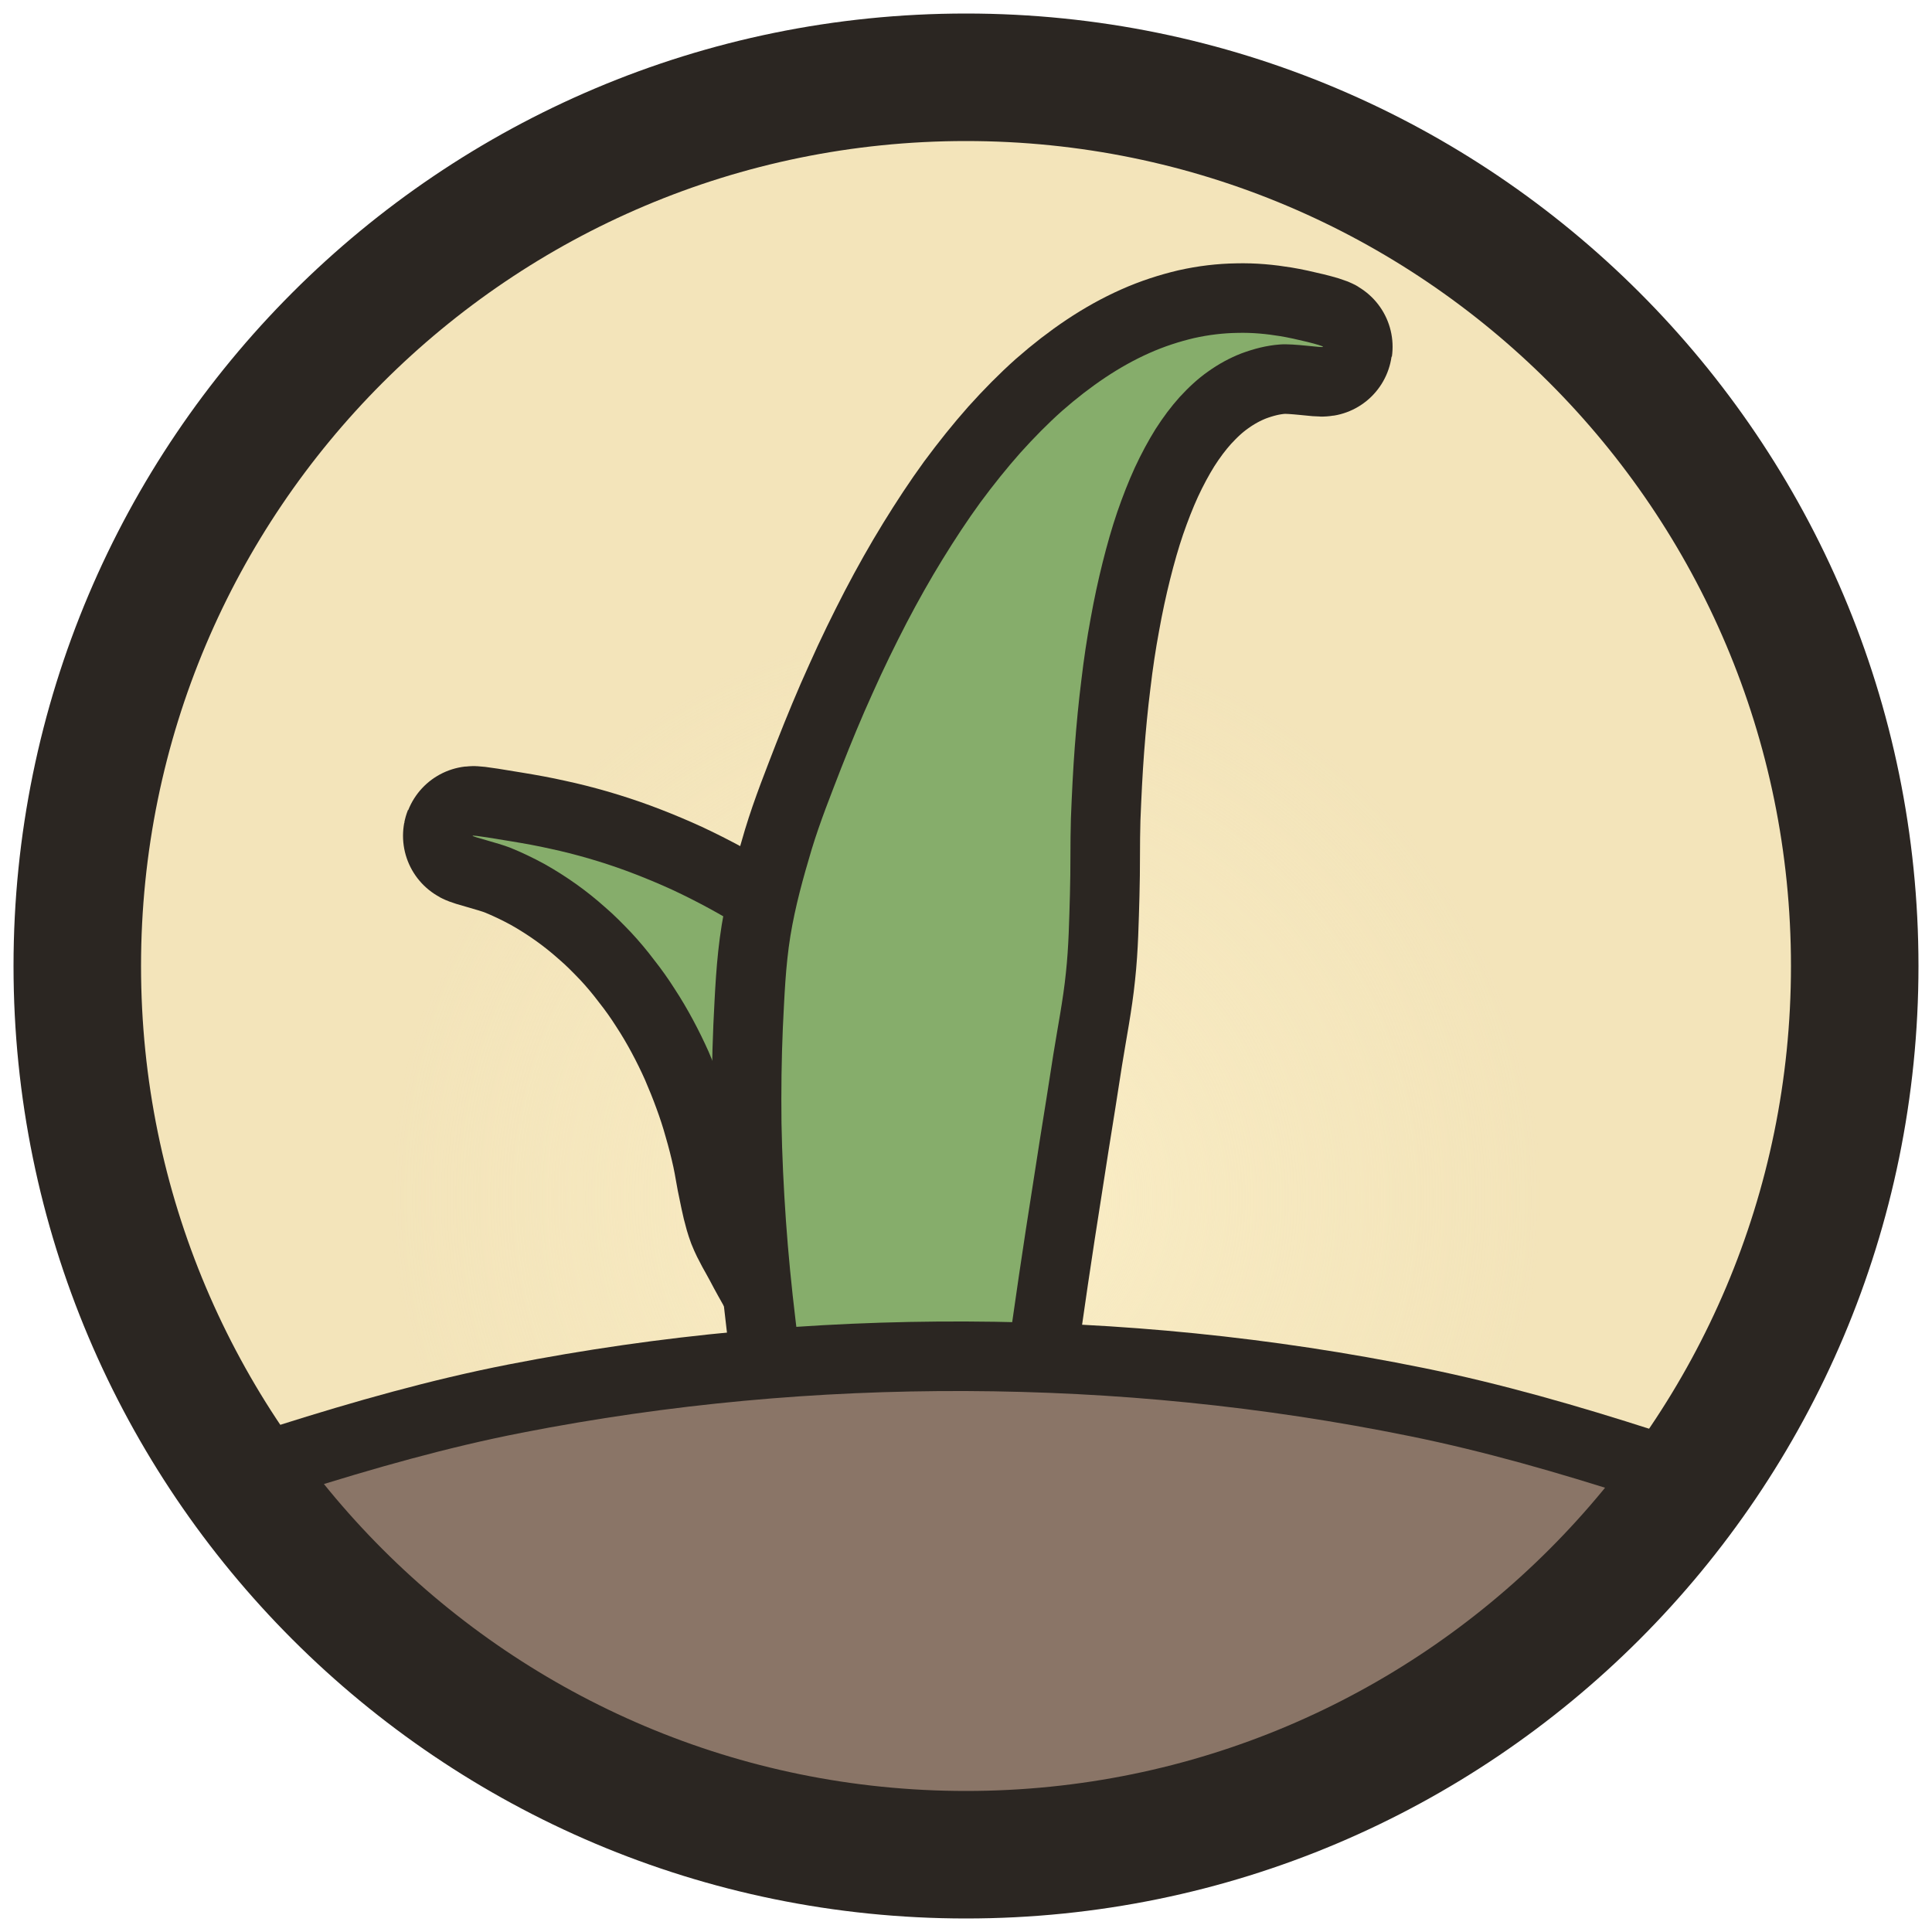
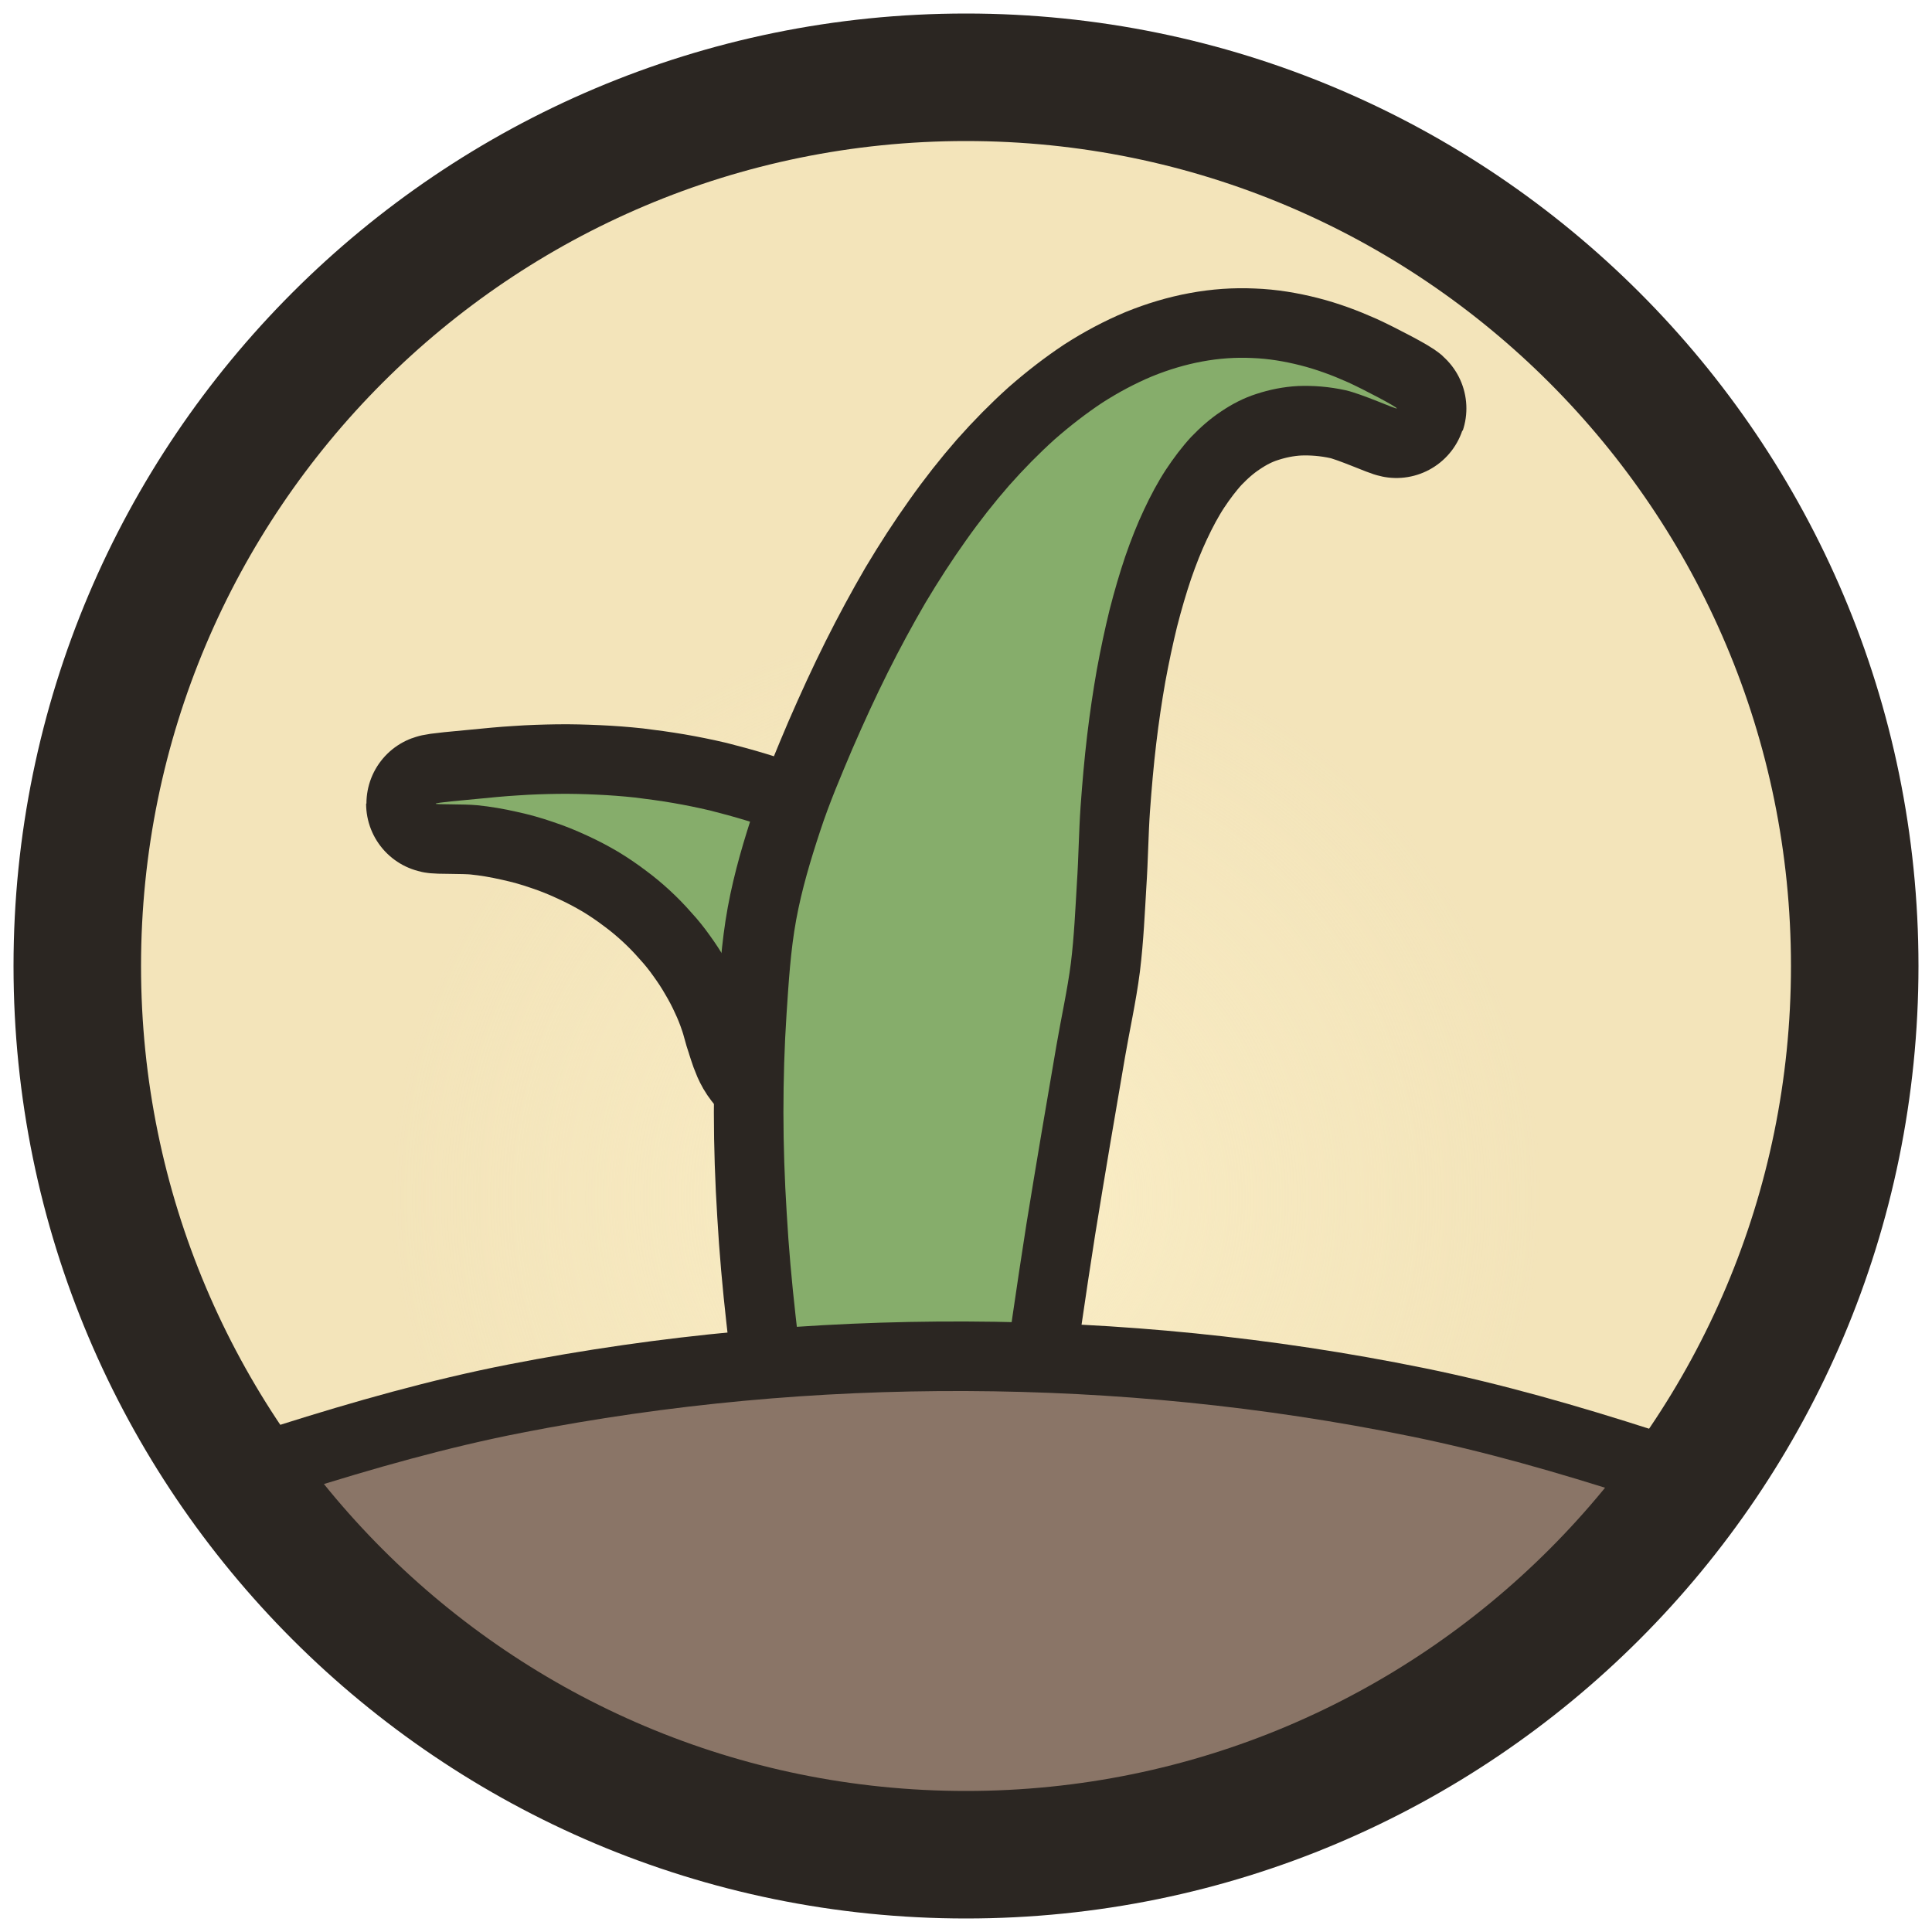
<svg xmlns="http://www.w3.org/2000/svg" viewBox="0 0 100 100">
  <g>
    <path d="M4 50a46 46 0 1 0 92 0a46 46 0 1 0 -92 0Z" fill="#f3e4ba" />
  </g>
  <clipPath id="rc">
    <path d="M4 50a46 46 0 1 0 92 0a46 46 0 1 0 -92 0Z" />
  </clipPath>
  <g clip-path="url(#rc)">
    <radialGradient id="gb">
      <stop offset="0" stop-color="#fbefc8" stop-opacity="0.95" />
      <stop offset="0.45" stop-color="#fbefc8" stop-opacity="0.43" />
      <stop offset="1" stop-color="#fbefc8" stop-opacity="0" />
    </radialGradient>
    <circle cx="50" cy="62" r="30" fill="url(#gb)" />
    <g>
      <g>
-         <path d="M50.73 71.18C51.86 70.69 50.92 69.83 50.98 69.13C51.04 68.44 51.08 67.73 51.08 67.02C51.09 66.31 51.07 65.58 51.01 64.86C50.95 64.14 50.86 63.42 50.73 62.7C50.6 61.98 50.43 61.26 50.23 60.55C50.02 59.84 49.82 59.11 49.49 58.45C49.15 57.79 48.7 57.17 48.23 56.57C47.77 55.98 47.22 55.42 46.69 54.87C46.17 54.32 45.63 53.77 45.09 53.25C44.54 52.73 43.99 52.22 43.42 51.73C42.86 51.24 42.28 50.77 41.7 50.31C41.12 49.86 40.53 49.42 39.93 49.01C39.33 48.59 38.72 48.2 38.1 47.82C37.49 47.45 36.87 47.1 36.24 46.77C35.61 46.44 34.98 46.13 34.34 45.85C33.7 45.57 33.06 45.31 32.41 45.07C31.76 44.83 31.11 44.62 30.46 44.43C29.8 44.24 29.14 44.07 28.48 43.93C27.82 43.78 27.15 43.66 26.48 43.55C25.81 43.44 24.48 43.21 24.46 43.26C24.45 43.31 25.77 43.63 26.39 43.87C27.01 44.12 27.61 44.41 28.18 44.72C28.75 45.04 29.3 45.39 29.82 45.76C30.34 46.13 30.84 46.53 31.31 46.95C31.79 47.36 32.23 47.81 32.66 48.26C33.09 48.72 33.49 49.2 33.86 49.69C34.24 50.17 34.6 50.68 34.93 51.2C35.27 51.72 35.58 52.25 35.87 52.79C36.16 53.33 36.43 53.88 36.68 54.44C36.92 55 37.15 55.56 37.36 56.14C37.57 56.71 37.76 57.29 37.92 57.87C38.09 58.45 38.24 59.04 38.37 59.63C38.5 60.22 38.58 60.83 38.71 61.4C38.83 61.98 38.94 62.54 39.14 63.08C39.35 63.61 39.65 64.08 39.92 64.59C40.18 65.09 40.46 65.58 40.74 66.08C41.02 66.58 41.31 67.08 41.61 67.57C41.9 68.07 42.2 68.57 42.49 69.07C42.79 69.57 43.09 70.07 43.37 70.58C43.66 71.08 42.99 72 44.21 72.1C45.44 72.2 49.6 71.68 50.73 71.18Z" fill="#2b2622" stroke="#2b2622" stroke-width="7.2" stroke-linejoin="round" stroke-linecap="round" />
-         <path d="M50.73 71.18C51.86 70.69 50.92 69.83 50.98 69.13C51.04 68.44 51.08 67.73 51.08 67.02C51.09 66.31 51.07 65.58 51.01 64.86C50.95 64.14 50.86 63.42 50.73 62.7C50.6 61.98 50.43 61.26 50.23 60.55C50.02 59.84 49.82 59.11 49.49 58.45C49.15 57.79 48.7 57.17 48.23 56.57C47.77 55.98 47.22 55.42 46.69 54.87C46.17 54.32 45.63 53.77 45.09 53.25C44.54 52.73 43.99 52.22 43.42 51.73C42.86 51.24 42.28 50.77 41.7 50.31C41.12 49.86 40.53 49.42 39.93 49.01C39.33 48.59 38.72 48.2 38.1 47.82C37.49 47.45 36.87 47.1 36.24 46.77C35.61 46.44 34.98 46.13 34.34 45.85C33.7 45.57 33.06 45.31 32.41 45.07C31.76 44.83 31.11 44.62 30.46 44.43C29.8 44.24 29.14 44.07 28.48 43.93C27.82 43.78 27.15 43.66 26.48 43.55C25.81 43.44 24.48 43.21 24.46 43.26C24.45 43.31 25.77 43.63 26.39 43.87C27.01 44.12 27.61 44.41 28.18 44.72C28.75 45.04 29.3 45.39 29.82 45.76C30.34 46.13 30.84 46.53 31.31 46.95C31.79 47.36 32.23 47.81 32.66 48.26C33.09 48.72 33.49 49.2 33.86 49.69C34.24 50.17 34.6 50.68 34.93 51.2C35.27 51.72 35.58 52.25 35.87 52.79C36.16 53.33 36.43 53.88 36.68 54.44C36.92 55 37.15 55.56 37.36 56.14C37.57 56.71 37.76 57.29 37.92 57.87C38.09 58.45 38.24 59.04 38.37 59.63C38.5 60.22 38.58 60.83 38.71 61.4C38.83 61.98 38.94 62.54 39.14 63.08C39.35 63.61 39.65 64.08 39.92 64.59C40.18 65.09 40.46 65.58 40.74 66.08C41.02 66.58 41.31 67.08 41.61 67.57C41.9 68.07 42.2 68.57 42.49 69.07C42.79 69.57 43.09 70.07 43.37 70.58C43.66 71.08 42.99 72 44.21 72.1C45.44 72.2 49.6 71.68 50.73 71.18Z" fill="#86ad6b" />
+         <path d="M50.69 57.99C51.8 57.5 50.86 56.93 50.89 56.38C50.93 55.84 50.94 55.28 50.92 54.71C50.89 54.15 50.83 53.57 50.73 53C50.64 52.43 50.5 51.85 50.32 51.28C50.15 50.72 49.93 50.15 49.67 49.61C49.41 49.06 49.15 48.49 48.77 48.01C48.39 47.52 47.89 47.11 47.38 46.72C46.88 46.32 46.3 45.99 45.74 45.66C45.18 45.32 44.62 45 44.04 44.7C43.46 44.4 42.88 44.11 42.28 43.85C41.69 43.58 41.09 43.33 40.48 43.1C39.87 42.87 39.26 42.66 38.63 42.47C38.01 42.28 37.38 42.11 36.75 41.95C36.11 41.8 35.47 41.67 34.83 41.56C34.18 41.45 33.53 41.36 32.87 41.28C32.22 41.21 31.56 41.16 30.89 41.13C30.22 41.1 29.55 41.08 28.87 41.09C28.19 41.1 27.51 41.12 26.81 41.17C26.12 41.21 25.42 41.28 24.71 41.35C24 41.42 22.55 41.54 22.55 41.6C22.55 41.65 24.01 41.61 24.71 41.68C25.41 41.75 26.09 41.87 26.75 42.02C27.4 42.16 28.04 42.34 28.64 42.55C29.25 42.75 29.83 42.99 30.39 43.25C30.94 43.5 31.47 43.78 31.98 44.08C32.48 44.38 32.95 44.7 33.4 45.04C33.85 45.37 34.28 45.73 34.67 46.09C35.07 46.46 35.44 46.84 35.78 47.23C36.13 47.61 36.45 48.01 36.74 48.42C37.03 48.82 37.3 49.23 37.54 49.65C37.79 50.07 38.01 50.49 38.2 50.91C38.4 51.33 38.57 51.76 38.71 52.18C38.86 52.6 38.95 53.05 39.09 53.44C39.22 53.84 39.33 54.22 39.52 54.55C39.71 54.88 39.99 55.12 40.23 55.4C40.48 55.68 40.73 55.94 41 56.2C41.26 56.47 41.53 56.72 41.8 56.98C42.07 57.24 42.35 57.49 42.62 57.75C42.9 58.01 43.18 58.27 43.45 58.53C43.72 58.79 43.04 59.42 44.25 59.33C45.46 59.24 49.59 58.48 50.69 57.99Z" fill="#2b2622" stroke="#2b2622" stroke-width="7.2" stroke-linejoin="round" stroke-linecap="round" />
+         <path d="M50.69 57.99C51.8 57.5 50.86 56.93 50.89 56.38C50.93 55.84 50.94 55.28 50.92 54.71C50.89 54.15 50.83 53.57 50.73 53C50.64 52.43 50.5 51.85 50.32 51.28C50.15 50.72 49.93 50.15 49.67 49.61C49.41 49.06 49.15 48.49 48.77 48.01C48.39 47.52 47.89 47.11 47.38 46.72C46.88 46.32 46.3 45.99 45.74 45.66C45.18 45.32 44.62 45 44.04 44.7C43.46 44.4 42.88 44.11 42.28 43.85C41.69 43.58 41.09 43.33 40.48 43.1C39.87 42.87 39.26 42.66 38.63 42.47C38.01 42.28 37.38 42.11 36.75 41.95C36.11 41.8 35.47 41.67 34.83 41.56C34.18 41.45 33.53 41.36 32.87 41.28C32.22 41.21 31.56 41.16 30.89 41.13C30.22 41.1 29.55 41.08 28.87 41.09C28.19 41.1 27.51 41.12 26.81 41.17C26.12 41.21 25.42 41.28 24.71 41.35C24 41.42 22.55 41.54 22.55 41.6C22.55 41.65 24.01 41.61 24.71 41.68C25.41 41.75 26.09 41.87 26.75 42.02C27.4 42.16 28.04 42.34 28.64 42.55C29.25 42.75 29.83 42.99 30.39 43.25C30.94 43.5 31.47 43.78 31.98 44.08C32.48 44.38 32.95 44.7 33.4 45.04C33.85 45.37 34.28 45.73 34.67 46.09C35.07 46.46 35.44 46.84 35.78 47.23C36.13 47.61 36.45 48.01 36.74 48.42C37.03 48.82 37.3 49.23 37.54 49.65C37.79 50.07 38.01 50.49 38.2 50.91C38.4 51.33 38.57 51.76 38.71 52.18C38.86 52.6 38.95 53.05 39.09 53.44C39.22 53.84 39.33 54.22 39.52 54.55C39.71 54.88 39.99 55.12 40.23 55.4C40.48 55.68 40.73 55.94 41 56.2C41.26 56.47 41.53 56.72 41.8 56.98C42.07 57.24 42.35 57.49 42.62 57.75C42.9 58.01 43.18 58.27 43.45 58.53C43.72 58.79 43.04 59.42 44.25 59.33C45.46 59.24 49.59 58.48 50.69 57.99Z" fill="#86ad6b" />
      </g>
    </g>
    <g>
      <g>
-         <path d="M51.18 78.52C52.66 77.6 51.53 75.09 51.74 73.41C51.94 71.72 52.17 70.07 52.39 68.44C52.62 66.81 52.86 65.2 53.1 63.63C53.34 62.06 53.59 60.52 53.82 59.01C54.06 57.5 54.3 56.03 54.52 54.58C54.75 53.14 55.03 51.74 55.17 50.36C55.32 48.97 55.34 47.61 55.38 46.28C55.42 44.94 55.39 43.63 55.43 42.36C55.48 41.09 55.54 39.85 55.63 38.66C55.72 37.47 55.83 36.32 55.97 35.21C56.1 34.1 56.26 33.04 56.45 32.02C56.63 31.01 56.84 30.04 57.07 29.12C57.3 28.2 57.55 27.32 57.83 26.5C58.11 25.69 58.41 24.92 58.74 24.2C59.07 23.49 59.43 22.82 59.81 22.21C60.2 21.6 60.61 21.05 61.06 20.55C61.52 20.05 62 19.6 62.53 19.23C63.06 18.85 63.64 18.53 64.26 18.29C64.88 18.06 65.55 17.88 66.25 17.83C66.96 17.77 68.47 18.02 68.48 17.95C68.48 17.88 67.01 17.52 66.27 17.4C65.54 17.28 64.81 17.21 64.06 17.23C63.31 17.24 62.56 17.33 61.8 17.5C61.04 17.68 60.26 17.93 59.5 18.27C58.73 18.61 57.96 19.04 57.21 19.54C56.46 20.04 55.71 20.62 54.97 21.27C54.24 21.92 53.52 22.65 52.81 23.44C52.11 24.23 51.42 25.09 50.74 26.01C50.07 26.93 49.42 27.92 48.78 28.96C48.14 30 47.52 31.1 46.92 32.25C46.32 33.41 45.73 34.61 45.17 35.87C44.6 37.12 44.06 38.43 43.53 39.78C43.01 41.13 42.45 42.52 42.01 43.97C41.58 45.41 41.16 46.91 40.91 48.45C40.66 49.99 40.6 51.59 40.52 53.2C40.45 54.81 40.43 56.46 40.45 58.13C40.48 59.79 40.56 61.48 40.68 63.19C40.8 64.89 40.97 66.62 41.18 68.36C41.38 70.09 41.63 71.85 41.9 73.61C42.18 75.37 41.28 78.1 42.82 78.92C44.37 79.74 49.69 79.44 51.18 78.52Z" fill="#2b2622" stroke="#2b2622" stroke-width="7.2" stroke-linejoin="round" stroke-linecap="round" />
-         <path d="M51.18 78.52C52.66 77.6 51.53 75.09 51.74 73.41C51.94 71.72 52.17 70.07 52.39 68.44C52.62 66.81 52.86 65.2 53.1 63.63C53.34 62.06 53.59 60.52 53.82 59.01C54.06 57.5 54.3 56.03 54.52 54.58C54.75 53.14 55.03 51.74 55.17 50.36C55.32 48.97 55.34 47.61 55.38 46.28C55.42 44.94 55.39 43.63 55.43 42.36C55.48 41.09 55.54 39.85 55.63 38.66C55.72 37.47 55.83 36.32 55.97 35.21C56.1 34.1 56.26 33.04 56.45 32.02C56.63 31.01 56.84 30.04 57.07 29.12C57.3 28.2 57.55 27.32 57.83 26.5C58.11 25.69 58.41 24.92 58.74 24.2C59.07 23.49 59.43 22.82 59.81 22.21C60.2 21.6 60.61 21.05 61.06 20.55C61.52 20.05 62 19.6 62.53 19.23C63.06 18.85 63.64 18.53 64.26 18.29C64.88 18.06 65.55 17.88 66.25 17.83C66.96 17.77 68.47 18.02 68.48 17.95C68.48 17.88 67.01 17.52 66.27 17.4C65.54 17.28 64.81 17.21 64.06 17.23C63.31 17.24 62.56 17.33 61.8 17.5C61.04 17.68 60.26 17.93 59.5 18.27C58.73 18.61 57.96 19.04 57.21 19.54C56.46 20.04 55.71 20.62 54.97 21.27C54.24 21.92 53.52 22.65 52.81 23.44C52.11 24.23 51.42 25.09 50.74 26.01C50.07 26.93 49.42 27.92 48.78 28.96C48.14 30 47.52 31.1 46.92 32.25C46.32 33.41 45.73 34.61 45.17 35.87C44.6 37.12 44.06 38.43 43.53 39.78C43.01 41.13 42.45 42.52 42.01 43.97C41.58 45.41 41.16 46.91 40.91 48.45C40.66 49.99 40.6 51.59 40.52 53.2C40.45 54.81 40.43 56.46 40.45 58.13C40.48 59.79 40.56 61.48 40.68 63.19C40.8 64.89 40.97 66.62 41.18 68.36C41.38 70.09 41.63 71.85 41.9 73.61C42.18 75.37 41.28 78.1 42.82 78.92C44.37 79.74 49.69 79.44 51.18 78.52Z" fill="#86ad6b" />
+         <path d="M51.18 78.5C52.66 77.57 51.52 75.01 51.72 73.3C51.93 71.59 52.16 69.9 52.39 68.24C52.63 66.58 52.88 64.94 53.13 63.34C53.39 61.74 53.65 60.17 53.91 58.63C54.17 57.09 54.43 55.59 54.68 54.12C54.93 52.66 55.25 51.24 55.43 49.84C55.6 48.44 55.66 47.05 55.74 45.71C55.83 44.36 55.84 43.03 55.93 41.76C56.02 40.49 56.13 39.25 56.27 38.07C56.41 36.89 56.58 35.75 56.77 34.67C56.97 33.58 57.19 32.55 57.43 31.57C57.68 30.59 57.95 29.67 58.24 28.81C58.54 27.94 58.86 27.13 59.21 26.39C59.56 25.64 59.93 24.95 60.34 24.32C60.75 23.7 61.18 23.13 61.65 22.62C62.13 22.12 62.64 21.67 63.2 21.3C63.76 20.92 64.37 20.6 65.03 20.39C65.7 20.17 66.42 20.02 67.19 19.98C67.96 19.95 68.79 20.01 69.65 20.2C70.5 20.39 72.28 21.2 72.3 21.14C72.32 21.07 70.61 20.17 69.78 19.79C68.95 19.42 68.14 19.12 67.31 18.91C66.48 18.7 65.65 18.56 64.8 18.53C63.95 18.49 63.09 18.55 62.23 18.71C61.36 18.87 60.49 19.13 59.63 19.48C58.77 19.84 57.9 20.3 57.06 20.84C56.23 21.39 55.4 22.03 54.59 22.74C53.79 23.46 53 24.26 52.23 25.13C51.47 26 50.72 26.95 50 27.97C49.28 28.98 48.58 30.06 47.9 31.2C47.23 32.35 46.58 33.55 45.95 34.81C45.32 36.07 44.71 37.4 44.12 38.76C43.54 40.13 42.93 41.55 42.45 43.02C41.96 44.5 41.5 46.03 41.21 47.61C40.92 49.19 40.82 50.84 40.71 52.51C40.6 54.17 40.55 55.86 40.55 57.58C40.55 59.29 40.61 61.04 40.72 62.79C40.82 64.55 40.98 66.33 41.18 68.11C41.37 69.9 41.62 71.7 41.89 73.5C42.17 75.31 41.28 78.1 42.82 78.94C44.37 79.77 49.69 79.44 51.18 78.5Z" fill="#2b2622" stroke="#2b2622" stroke-width="7.2" stroke-linejoin="round" stroke-linecap="round" />
+         <path d="M51.18 78.5C52.66 77.57 51.52 75.01 51.72 73.3C51.93 71.59 52.16 69.9 52.39 68.24C52.63 66.58 52.88 64.94 53.13 63.34C53.39 61.74 53.65 60.17 53.91 58.63C54.17 57.09 54.43 55.59 54.68 54.12C54.93 52.66 55.25 51.24 55.43 49.84C55.6 48.44 55.66 47.05 55.74 45.71C55.83 44.36 55.84 43.03 55.93 41.76C56.02 40.49 56.13 39.25 56.27 38.07C56.41 36.89 56.58 35.75 56.77 34.67C56.97 33.58 57.19 32.55 57.43 31.57C57.68 30.59 57.95 29.67 58.24 28.81C58.54 27.94 58.86 27.13 59.21 26.39C59.56 25.64 59.93 24.95 60.34 24.32C60.75 23.7 61.18 23.13 61.65 22.62C62.13 22.12 62.64 21.67 63.2 21.3C63.76 20.92 64.37 20.6 65.03 20.39C65.7 20.17 66.42 20.02 67.19 19.98C67.96 19.95 68.79 20.01 69.65 20.2C70.5 20.39 72.28 21.2 72.3 21.14C72.32 21.07 70.61 20.17 69.78 19.79C68.95 19.42 68.14 19.12 67.31 18.91C66.48 18.7 65.65 18.56 64.8 18.53C63.95 18.49 63.09 18.55 62.23 18.71C61.36 18.87 60.49 19.13 59.63 19.48C58.77 19.84 57.9 20.3 57.06 20.84C56.23 21.39 55.4 22.03 54.59 22.74C53.79 23.46 53 24.26 52.23 25.13C51.47 26 50.72 26.95 50 27.97C49.28 28.98 48.58 30.06 47.9 31.2C47.23 32.35 46.58 33.55 45.95 34.81C45.32 36.07 44.71 37.4 44.12 38.76C43.54 40.13 42.93 41.55 42.45 43.02C41.96 44.5 41.5 46.03 41.21 47.61C40.92 49.19 40.82 50.84 40.71 52.51C40.6 54.17 40.55 55.86 40.55 57.58C40.55 59.29 40.61 61.04 40.72 62.79C40.82 64.55 40.98 66.33 41.18 68.11C41.37 69.9 41.62 71.7 41.89 73.5C42.17 75.31 41.28 78.1 42.82 78.94C44.37 79.77 49.69 79.44 51.18 78.5Z" fill="#86ad6b" />
      </g>
    </g>
    <g>
      <path d="M-19 89.1C-15.17 80.93 -3.67 83.49 4 81C11.67 78.51 19.33 75.66 27 74.16C34.67 72.66 42.33 71.97 50 72C57.67 72.03 65.33 72.78 73 74.34C80.67 75.9 88.33 78.75 96 81.36C103.67 83.97 115.17 81.89 119 90C122.83 98.11 142 123.33 119 130C96 136.67 4 136.82 -19 130C-42 123.18 -22.83 97.27 -19 89.1Z" fill="#2b2622" stroke="#2b2622" stroke-width="7.2" stroke-linejoin="round" stroke-linecap="round" />
      <path d="M-19 89.1C-15.17 80.93 -3.67 83.49 4 81C11.67 78.51 19.33 75.66 27 74.16C34.67 72.66 42.33 71.97 50 72C57.67 72.03 65.33 72.78 73 74.34C80.67 75.9 88.33 78.75 96 81.36C103.67 83.97 115.17 81.89 119 90C122.83 98.11 142 123.33 119 130C96 136.67 4 136.82 -19 130C-42 123.18 -22.83 97.27 -19 89.1Z" fill="#8a7567" />
    </g>
  </g>
  <path d="M4 50a46 46 0 1 0 92 0a46 46 0 1 0 -92 0Z" fill="none" stroke="#2b2622" stroke-width="6.6" />
</svg>
